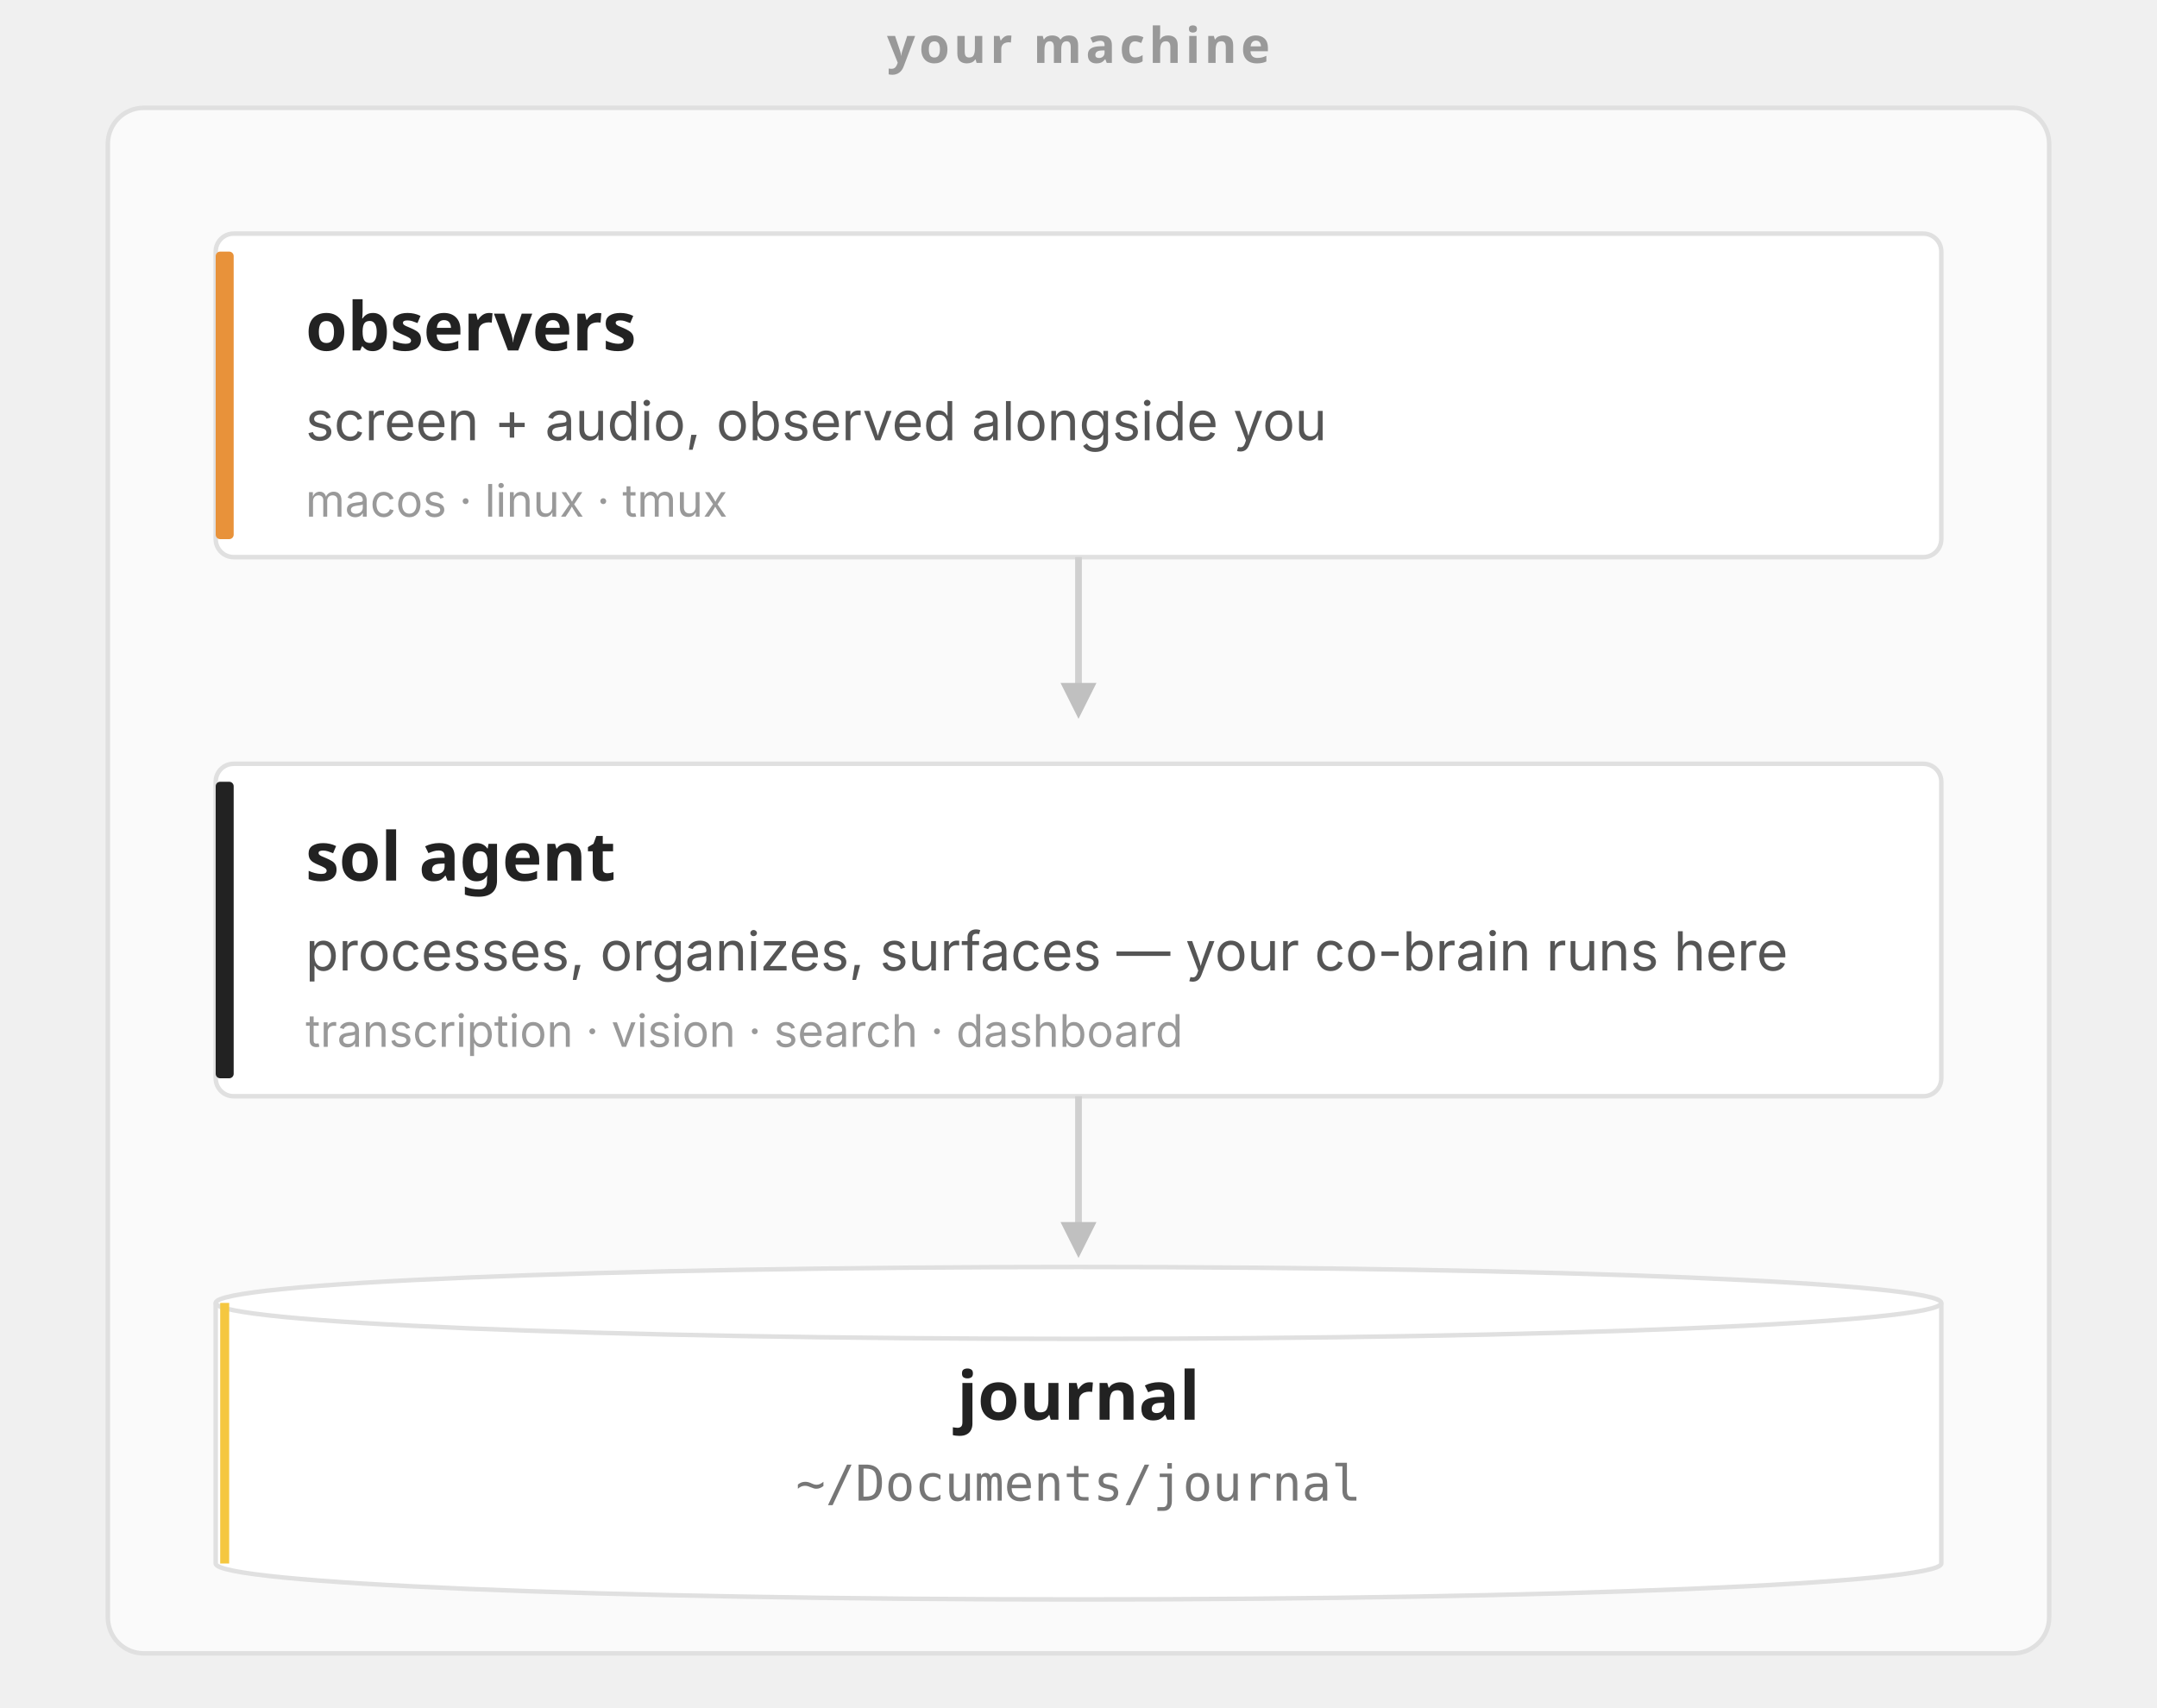
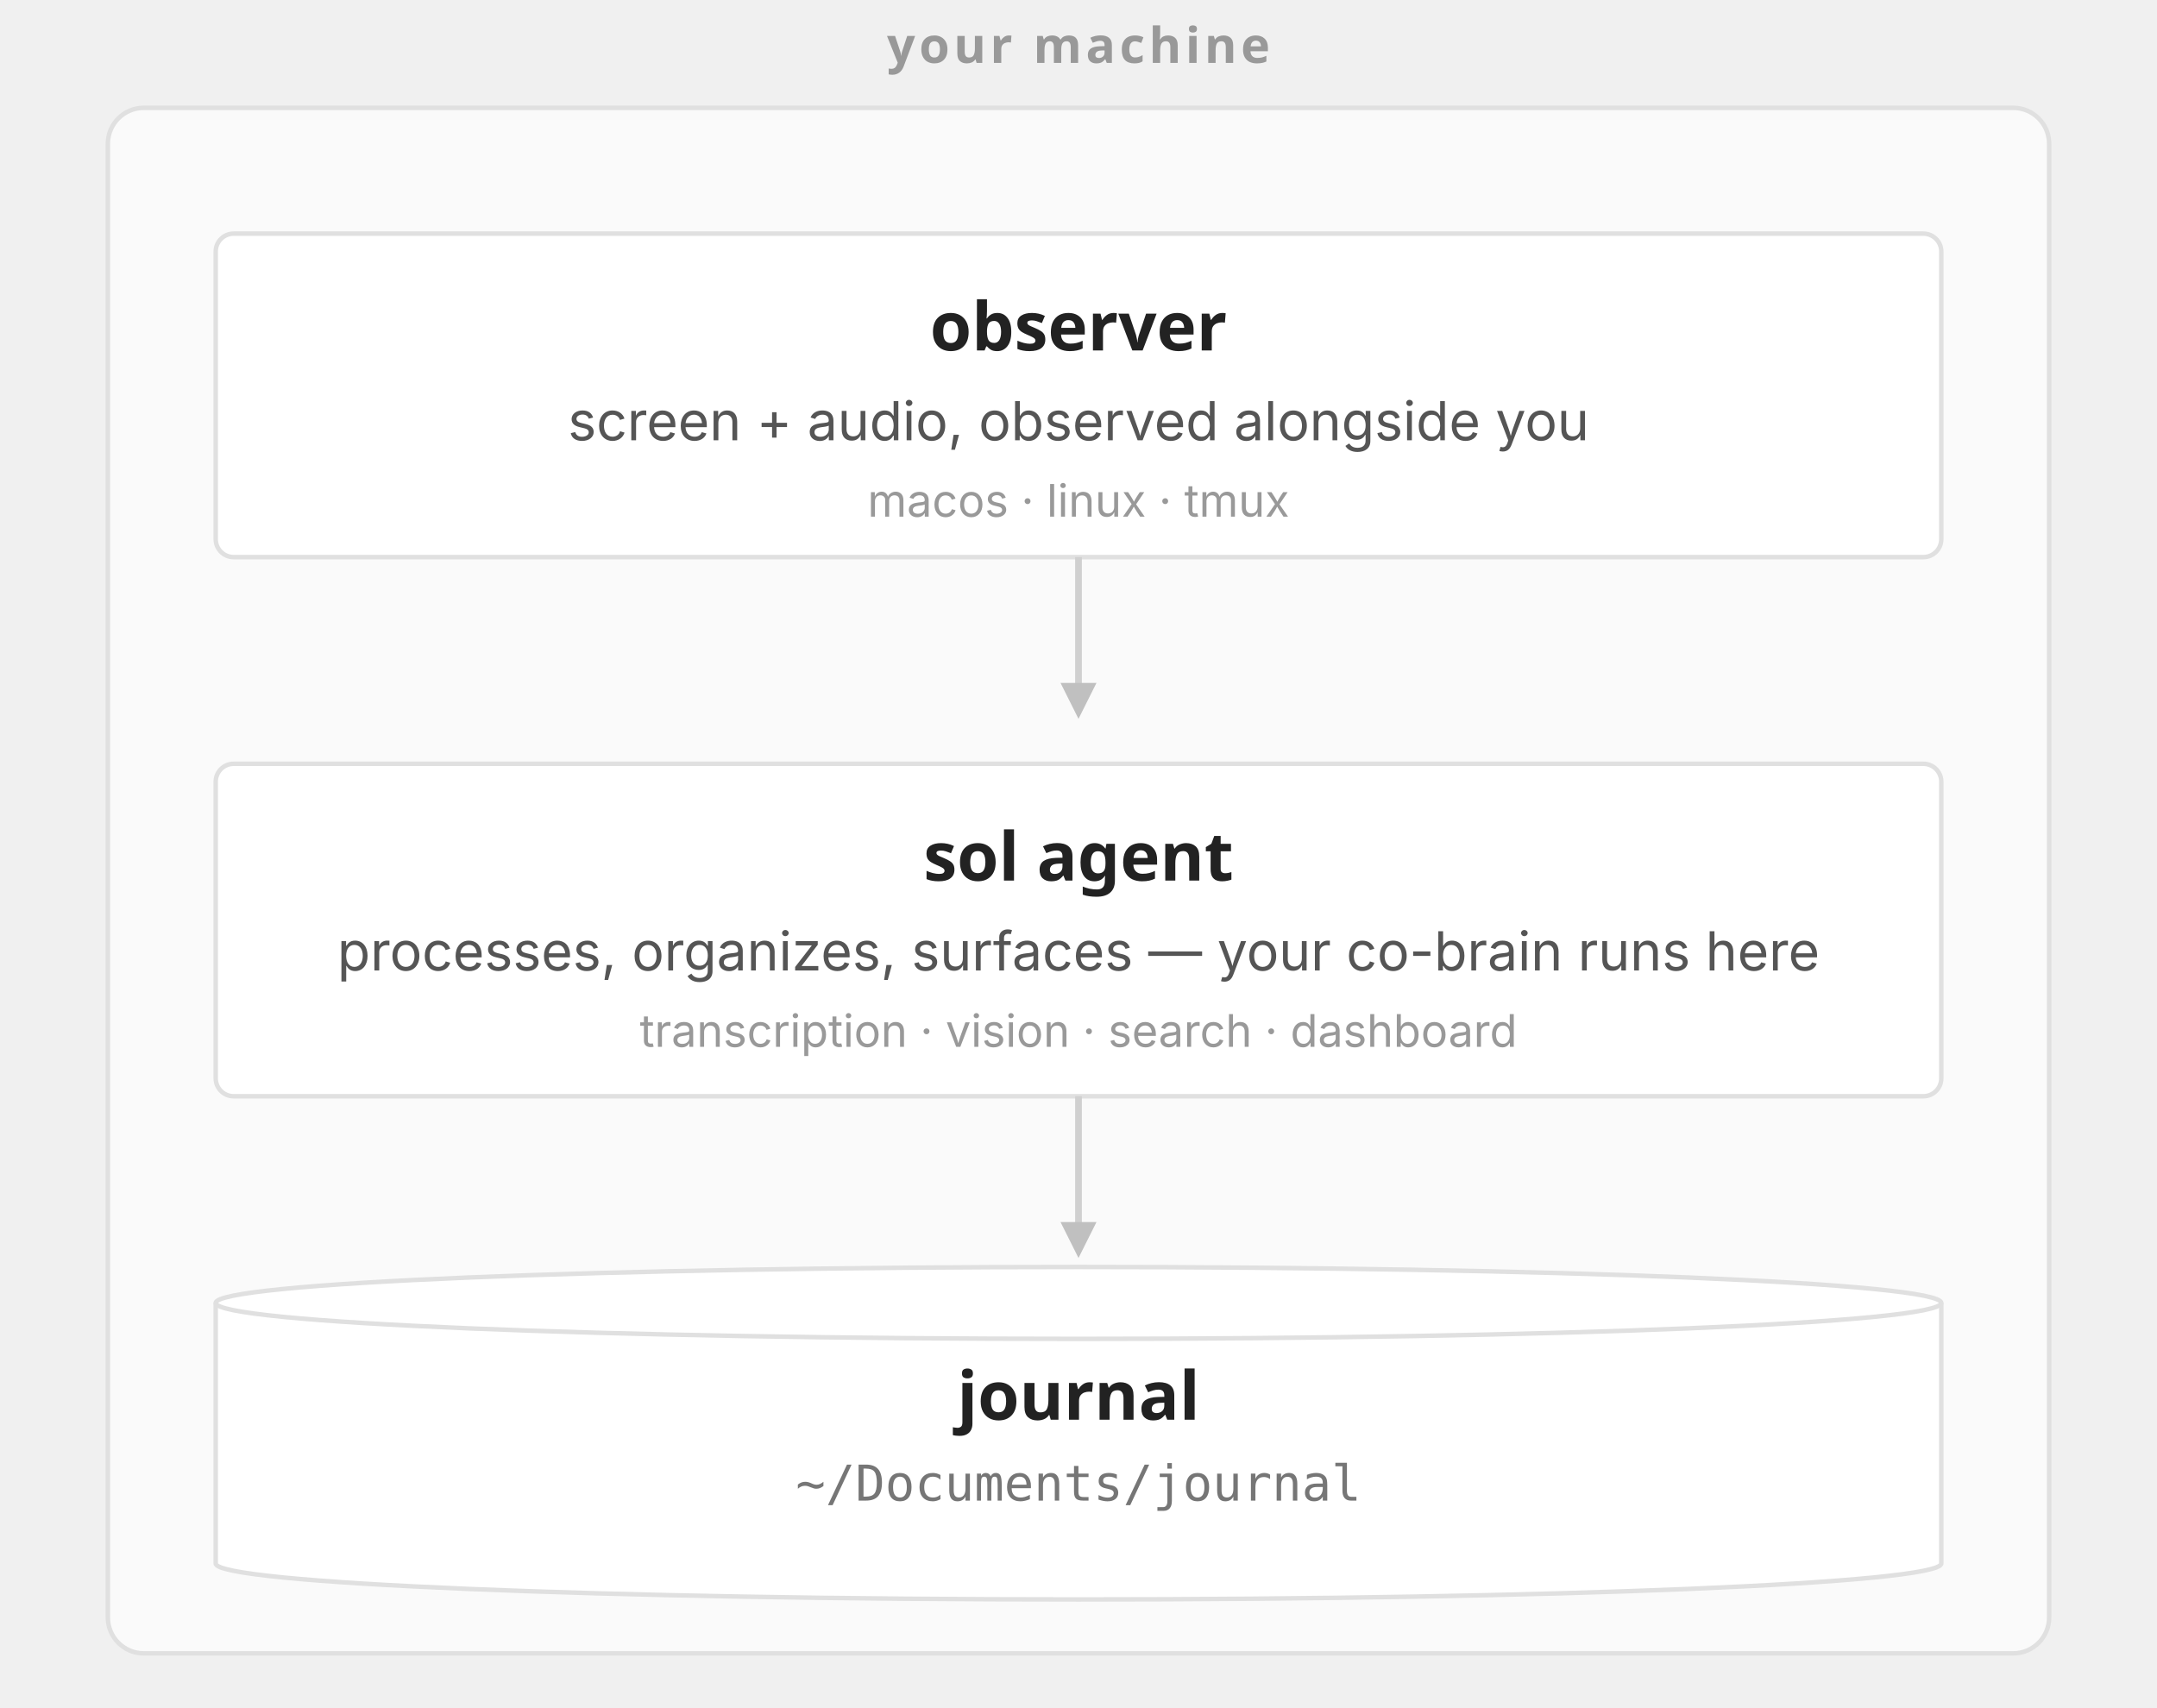
- <svg xmlns="http://www.w3.org/2000/svg" viewBox="0 0 480 380" role="img" aria-label="solstone single machine architecture: observers experience your screen and audio along with you, sol agent processes everything, the journal holds your memories at ~/Documents/journal">
+ <svg xmlns="http://www.w3.org/2000/svg" viewBox="0 0 480 380" role="img" aria-label="solstone single machine architecture: observer experiences your screen and audio along with you, sol agent processes everything, the journal holds your memories at ~/Documents/journal">
  <text x="240" y="14" text-anchor="middle" font-family="'Comfortaa', system-ui, sans-serif" font-size="11" fill="#999" font-weight="600" letter-spacing="0.08em">your machine</text>
  <rect x="24" y="24" width="432" height="344" rx="8" fill="#fafafa" stroke="#e0e0e0" stroke-width="1" />
  <rect x="48" y="52" width="384" height="72" rx="4" fill="white" stroke="#e0e0e0" stroke-width="1" />
-   <rect x="48" y="56" width="4" height="64" fill="#E8923A" rx="1" />
-   <text x="68" y="78" font-family="'Comfortaa', system-ui, sans-serif" font-size="15" fill="#222" font-weight="700">observers</text>
-   <text x="68" y="98" font-family="system-ui, -apple-system, sans-serif" font-size="12" fill="#555">screen + audio, observed alongside you</text>
-   <text x="68" y="115" font-family="system-ui, -apple-system, sans-serif" font-size="10" fill="#999">macos · linux · tmux</text>
+   <text x="240" y="78" text-anchor="middle" font-family="'Comfortaa', system-ui, sans-serif" font-size="15" fill="#222" font-weight="700">observer</text>
+   <text x="240" y="98" text-anchor="middle" font-family="system-ui, -apple-system, sans-serif" font-size="12" fill="#555">screen + audio, observed alongside you</text>
+   <text x="240" y="115" text-anchor="middle" font-family="system-ui, -apple-system, sans-serif" font-size="10" fill="#999">macos · linux · tmux</text>
  <line x1="240" y1="124" x2="240" y2="158" stroke="#d0d0d0" stroke-width="1.5" />
  <polygon points="240,160 236,152 244,152" fill="#c0c0c0" />
  <rect x="48" y="170" width="384" height="74" rx="4" fill="white" stroke="#e0e0e0" stroke-width="1" />
-   <rect x="48" y="174" width="4" height="66" fill="#222" rx="1" />
-   <text x="68" y="196" font-family="'Comfortaa', system-ui, sans-serif" font-size="15" fill="#222" font-weight="700">sol agent</text>
-   <text x="68" y="216" font-family="system-ui, -apple-system, sans-serif" font-size="12" fill="#555">processes, organizes, surfaces — your co-brain runs here</text>
-   <text x="68" y="233" font-family="system-ui, -apple-system, sans-serif" font-size="10" fill="#999">transcription · vision · search · dashboard</text>
+   <text x="240" y="196" text-anchor="middle" font-family="'Comfortaa', system-ui, sans-serif" font-size="15" fill="#222" font-weight="700">sol agent</text>
+   <text x="240" y="216" text-anchor="middle" font-family="system-ui, -apple-system, sans-serif" font-size="12" fill="#555">processes, organizes, surfaces — your co-brain runs here</text>
+   <text x="240" y="233" text-anchor="middle" font-family="system-ui, -apple-system, sans-serif" font-size="10" fill="#999">transcription · vision · search · dashboard</text>
  <line x1="240" y1="244" x2="240" y2="278" stroke="#d0d0d0" stroke-width="1.5" />
  <polygon points="240,280 236,272 244,272" fill="#c0c0c0" />
  <path d="M 48 290 L 48 348 A 192 8 0 0 0 432 348 L 432 290" fill="white" stroke="#e0e0e0" stroke-width="1" />
  <ellipse cx="240" cy="290" rx="192" ry="8" fill="white" stroke="#e0e0e0" stroke-width="1" />
-   <line x1="50" y1="290" x2="50" y2="348" stroke="#F5C740" stroke-width="2" />
  <text x="240" y="316" text-anchor="middle" font-family="'Comfortaa', system-ui, sans-serif" font-size="15" fill="#222" font-weight="700">journal</text>
  <text x="240" y="334" text-anchor="middle" font-family="ui-monospace, 'SF Mono', Menlo, monospace" font-size="11" fill="#767676">~/Documents/journal</text>
</svg>
